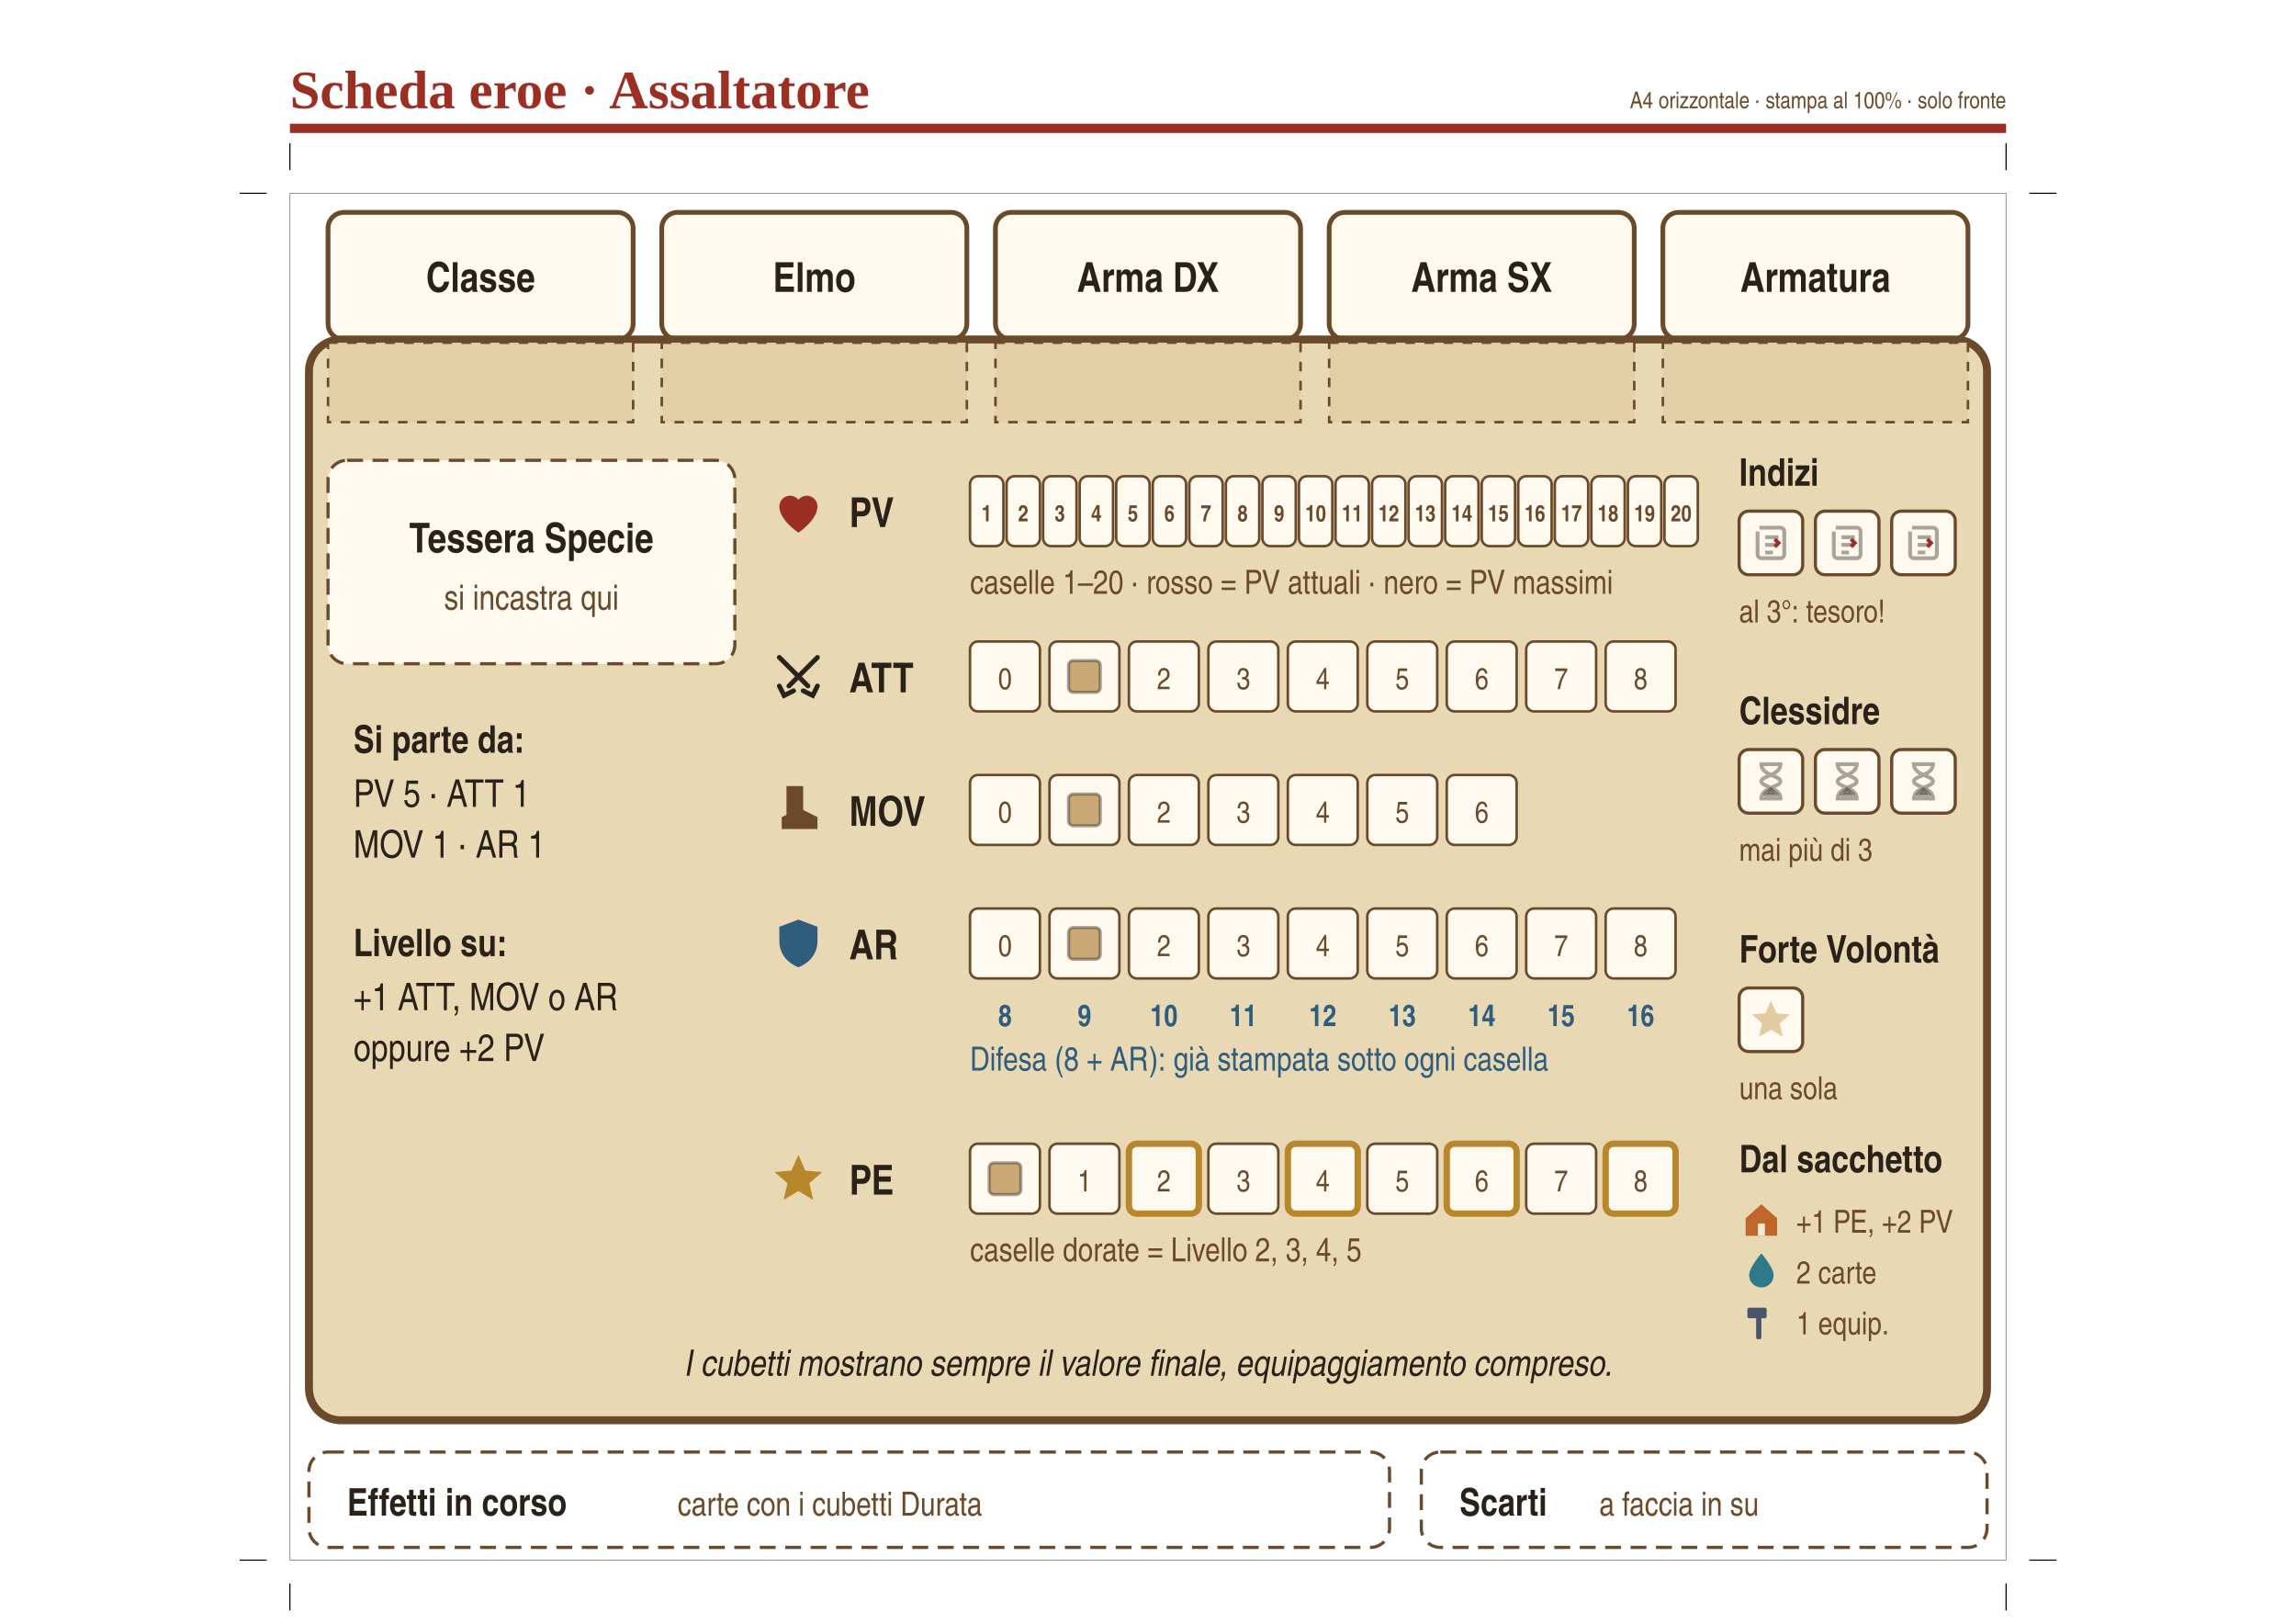
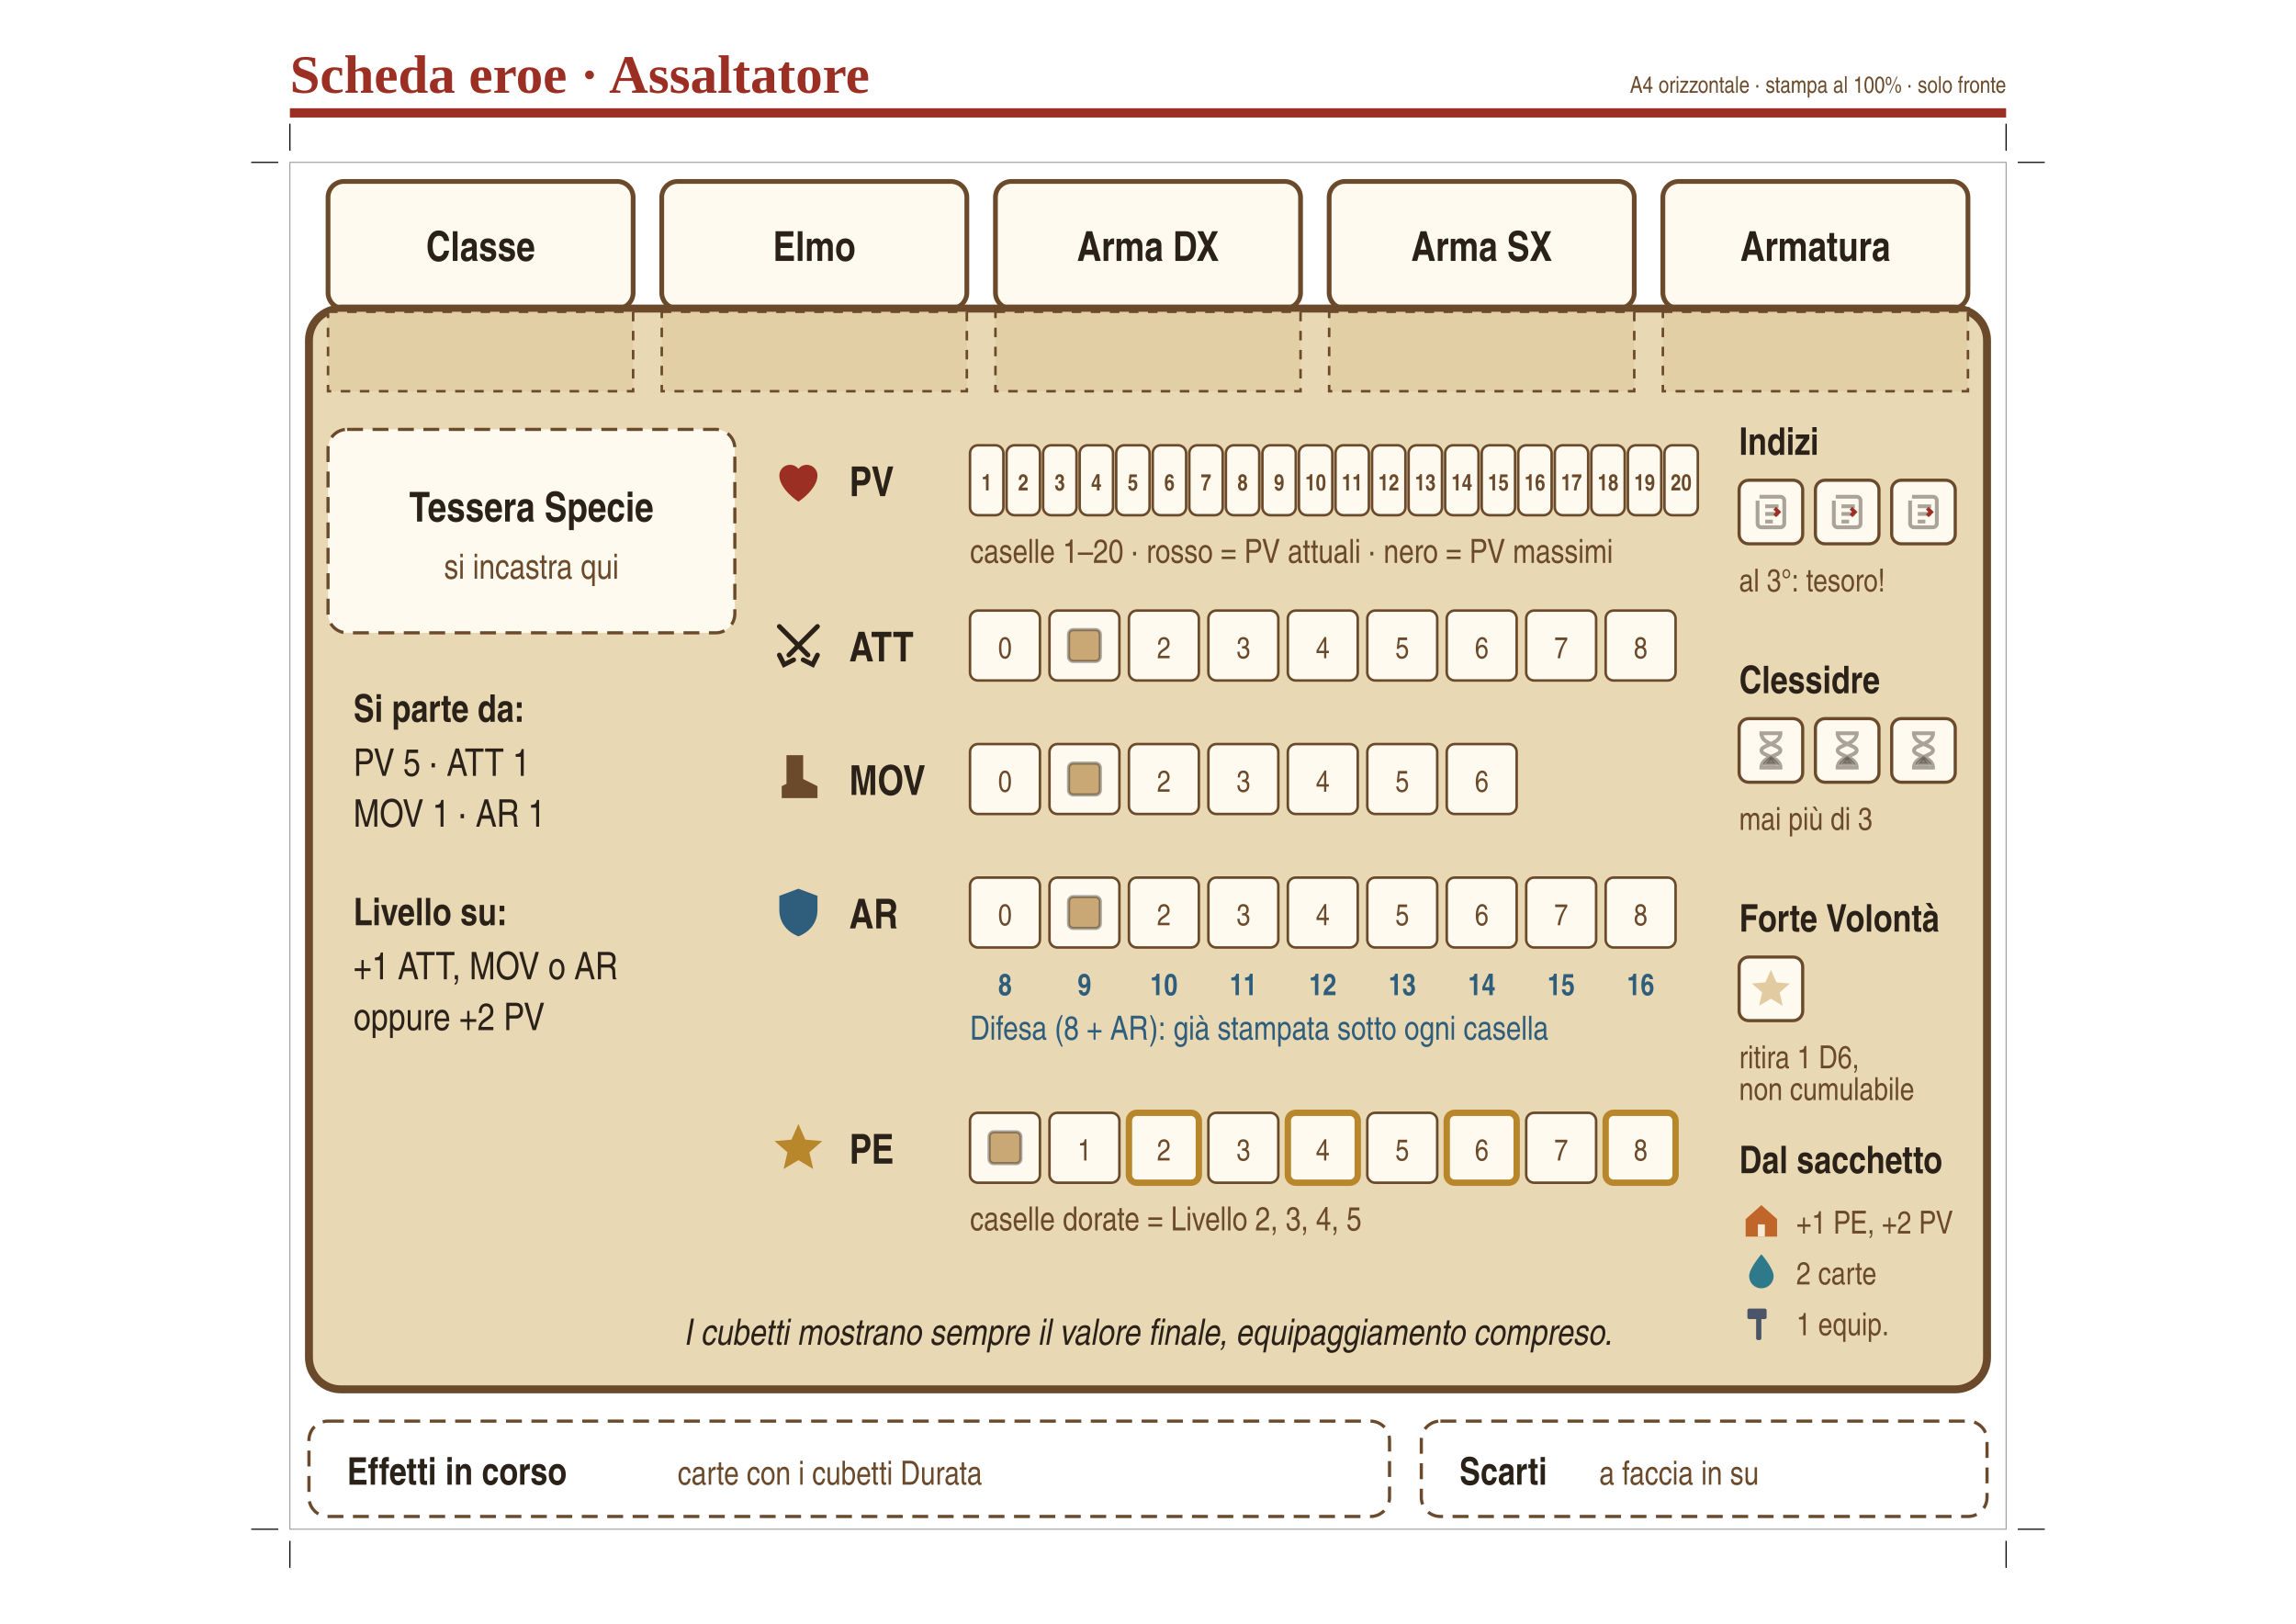
<svg xmlns="http://www.w3.org/2000/svg" width="297mm" height="210mm" viewBox="0 0 297 210" font-family="Liberation Sans Narrow">
-   <text x="37.50" y="14.00" font-family="Liberation Serif" font-size="7.00" fill="#9c2f24" text-anchor="start" font-weight="bold">Scheda eroe · Assaltatore</text>
-   <text x="259.50" y="14.00" font-family="Liberation Sans Narrow" font-size="3.00" fill="#6b4a2b" text-anchor="end">A4 orizzontale · stampa al 100% · solo fronte</text>
-   <rect x="37.5" y="16" width="222.0" height="1.2" fill="#9c2f24" />
-   <g id="scheda" font-family="Liberation Sans Narrow" transform="translate(37.500,25.0) scale(0.41111)">
+   <text x="37.50" y="12.00" font-family="Liberation Serif" font-size="7.00" fill="#9c2f24" text-anchor="start" font-weight="bold">Scheda eroe · Assaltatore</text>
+   <text x="259.50" y="12.00" font-family="Liberation Sans Narrow" font-size="3.00" fill="#6b4a2b" text-anchor="end">A4 orizzontale · stampa al 100% · solo fronte</text>
+   <rect x="37.5" y="14" width="222.0" height="1.2" fill="#9c2f24" />
+   <g id="scheda" font-family="Liberation Sans Narrow" transform="translate(37.500,21.0) scale(0.41111)">
    <rect x="12" y="6" width="96" height="40" rx="5" fill="#fffaf0" stroke="#6b4a2b" stroke-width="1.5" />
    <text x="60" y="31" text-anchor="middle" font-weight="bold" font-size="13" fill="#2a2118">Classe</text>
    <rect x="12" y="46" width="96" height="26" fill="none" stroke="#6b4a2b" stroke-dasharray="3 3" />
    <rect x="117" y="6" width="96" height="40" rx="5" fill="#fffaf0" stroke="#6b4a2b" stroke-width="1.5" />
    <text x="165" y="31" text-anchor="middle" font-weight="bold" font-size="13" fill="#2a2118">Elmo</text>
    <rect x="117" y="46" width="96" height="26" fill="none" stroke="#6b4a2b" stroke-dasharray="3 3" />
    <rect x="222" y="6" width="96" height="40" rx="5" fill="#fffaf0" stroke="#6b4a2b" stroke-width="1.5" />
    <text x="270" y="31" text-anchor="middle" font-weight="bold" font-size="13" fill="#2a2118">Arma DX</text>
    <rect x="222" y="46" width="96" height="26" fill="none" stroke="#6b4a2b" stroke-dasharray="3 3" />
    <rect x="327" y="6" width="96" height="40" rx="5" fill="#fffaf0" stroke="#6b4a2b" stroke-width="1.5" />
    <text x="375" y="31" text-anchor="middle" font-weight="bold" font-size="13" fill="#2a2118">Arma SX</text>
    <rect x="327" y="46" width="96" height="26" fill="none" stroke="#6b4a2b" stroke-dasharray="3 3" />
    <rect x="432" y="6" width="96" height="40" rx="5" fill="#fffaf0" stroke="#6b4a2b" stroke-width="1.5" />
    <text x="480" y="31" text-anchor="middle" font-weight="bold" font-size="13" fill="#2a2118">Armatura</text>
    <rect x="432" y="46" width="96" height="26" fill="none" stroke="#6b4a2b" stroke-dasharray="3 3" />
    <rect x="6" y="46" width="528" height="340" rx="10" fill="#e9d8b4" stroke="#6b4a2b" stroke-width="2.5" />
    <rect x="12" y="47" width="96" height="25" fill="#e2cfa6" stroke="#6b4a2b" stroke-width="0.8" stroke-dasharray="3 3" />
    <rect x="117" y="47" width="96" height="25" fill="#e2cfa6" stroke="#6b4a2b" stroke-width="0.8" stroke-dasharray="3 3" />
    <rect x="222" y="47" width="96" height="25" fill="#e2cfa6" stroke="#6b4a2b" stroke-width="0.8" stroke-dasharray="3 3" />
    <rect x="327" y="47" width="96" height="25" fill="#e2cfa6" stroke="#6b4a2b" stroke-width="0.8" stroke-dasharray="3 3" />
    <rect x="432" y="47" width="96" height="25" fill="#e2cfa6" stroke="#6b4a2b" stroke-width="0.8" stroke-dasharray="3 3" />
    <rect x="12" y="84" width="128" height="64" rx="6" fill="#fffaf0" stroke="#6b4a2b" stroke-dasharray="5 3" />
    <text x="76" y="113" text-anchor="middle" font-weight="bold" font-size="13" fill="#2a2118">Tessera Specie</text>
    <text x="76" y="131" text-anchor="middle" font-size="11" fill="#6b4a2b">si incastra qui</text>
    <text x="20" y="176" font-weight="bold" font-size="12" fill="#2a2118">Si parte da:</text>
    <text x="20" y="193" font-size="12" fill="#2a2118">PV 5 · ATT 1</text>
    <text x="20" y="209" font-size="12" fill="#2a2118">MOV 1 · AR 1</text>
    <text x="20" y="240" font-weight="bold" font-size="12" fill="#2a2118">Livello su:</text>
    <text x="20" y="257" font-size="12" fill="#2a2118">+1 ATT, MOV o AR</text>
    <text x="20" y="273" font-size="12" fill="#2a2118">oppure +2 PV</text>
    <g transform="translate(151.00,91.00) scale(0.75)">
      <path d="M12 21s-8-5.2-8-11a4.5 4.5 0 0 1 8-2.8A4.5 4.5 0 0 1 20 10c0 5.8-8 11-8 11z" fill="#9c2f24" />
    </g>
    <text x="176" y="105" font-weight="bold" font-size="13" fill="#2a2118">PV</text>
    <rect x="214.0" y="89" width="10.5" height="22" rx="2.5" fill="#fffaf0" stroke="#6b4a2b" stroke-width="0.8" />
    <text x="219.25" y="103.2" text-anchor="middle" font-size="7.2" font-weight="bold" fill="#6b4a2b">1</text>
    <rect x="225.5" y="89" width="10.5" height="22" rx="2.5" fill="#fffaf0" stroke="#6b4a2b" stroke-width="0.8" />
    <text x="230.75" y="103.2" text-anchor="middle" font-size="7.2" font-weight="bold" fill="#6b4a2b">2</text>
    <rect x="237.0" y="89" width="10.5" height="22" rx="2.5" fill="#fffaf0" stroke="#6b4a2b" stroke-width="0.8" />
    <text x="242.25" y="103.2" text-anchor="middle" font-size="7.2" font-weight="bold" fill="#6b4a2b">3</text>
    <rect x="248.5" y="89" width="10.5" height="22" rx="2.5" fill="#fffaf0" stroke="#6b4a2b" stroke-width="0.8" />
    <text x="253.75" y="103.2" text-anchor="middle" font-size="7.2" font-weight="bold" fill="#6b4a2b">4</text>
    <rect x="260.0" y="89" width="10.5" height="22" rx="2.5" fill="#fffaf0" stroke="#6b4a2b" stroke-width="0.8" />
    <text x="265.25" y="103.2" text-anchor="middle" font-size="7.2" font-weight="bold" fill="#6b4a2b">5</text>
    <rect x="271.5" y="89" width="10.5" height="22" rx="2.5" fill="#fffaf0" stroke="#6b4a2b" stroke-width="0.8" />
    <text x="276.75" y="103.2" text-anchor="middle" font-size="7.2" font-weight="bold" fill="#6b4a2b">6</text>
    <rect x="283.0" y="89" width="10.5" height="22" rx="2.5" fill="#fffaf0" stroke="#6b4a2b" stroke-width="0.8" />
    <text x="288.25" y="103.2" text-anchor="middle" font-size="7.2" font-weight="bold" fill="#6b4a2b">7</text>
    <rect x="294.5" y="89" width="10.5" height="22" rx="2.5" fill="#fffaf0" stroke="#6b4a2b" stroke-width="0.8" />
    <text x="299.75" y="103.2" text-anchor="middle" font-size="7.2" font-weight="bold" fill="#6b4a2b">8</text>
    <rect x="306.0" y="89" width="10.5" height="22" rx="2.5" fill="#fffaf0" stroke="#6b4a2b" stroke-width="0.8" />
    <text x="311.25" y="103.2" text-anchor="middle" font-size="7.2" font-weight="bold" fill="#6b4a2b">9</text>
    <rect x="317.5" y="89" width="10.5" height="22" rx="2.5" fill="#fffaf0" stroke="#6b4a2b" stroke-width="0.8" />
    <text x="322.75" y="103.2" text-anchor="middle" font-size="7.2" font-weight="bold" fill="#6b4a2b">10</text>
    <rect x="329.0" y="89" width="10.5" height="22" rx="2.5" fill="#fffaf0" stroke="#6b4a2b" stroke-width="0.8" />
    <text x="334.25" y="103.2" text-anchor="middle" font-size="7.2" font-weight="bold" fill="#6b4a2b">11</text>
    <rect x="340.5" y="89" width="10.5" height="22" rx="2.5" fill="#fffaf0" stroke="#6b4a2b" stroke-width="0.8" />
    <text x="345.75" y="103.2" text-anchor="middle" font-size="7.2" font-weight="bold" fill="#6b4a2b">12</text>
    <rect x="352.0" y="89" width="10.5" height="22" rx="2.5" fill="#fffaf0" stroke="#6b4a2b" stroke-width="0.8" />
    <text x="357.25" y="103.2" text-anchor="middle" font-size="7.2" font-weight="bold" fill="#6b4a2b">13</text>
    <rect x="363.5" y="89" width="10.5" height="22" rx="2.5" fill="#fffaf0" stroke="#6b4a2b" stroke-width="0.8" />
    <text x="368.75" y="103.2" text-anchor="middle" font-size="7.2" font-weight="bold" fill="#6b4a2b">14</text>
    <rect x="375.0" y="89" width="10.5" height="22" rx="2.5" fill="#fffaf0" stroke="#6b4a2b" stroke-width="0.8" />
    <text x="380.25" y="103.2" text-anchor="middle" font-size="7.2" font-weight="bold" fill="#6b4a2b">15</text>
    <rect x="386.5" y="89" width="10.5" height="22" rx="2.5" fill="#fffaf0" stroke="#6b4a2b" stroke-width="0.8" />
    <text x="391.75" y="103.2" text-anchor="middle" font-size="7.2" font-weight="bold" fill="#6b4a2b">16</text>
    <rect x="398.0" y="89" width="10.5" height="22" rx="2.5" fill="#fffaf0" stroke="#6b4a2b" stroke-width="0.8" />
    <text x="403.25" y="103.2" text-anchor="middle" font-size="7.2" font-weight="bold" fill="#6b4a2b">17</text>
    <rect x="409.5" y="89" width="10.5" height="22" rx="2.5" fill="#fffaf0" stroke="#6b4a2b" stroke-width="0.8" />
    <text x="414.75" y="103.2" text-anchor="middle" font-size="7.2" font-weight="bold" fill="#6b4a2b">18</text>
    <rect x="421.0" y="89" width="10.5" height="22" rx="2.5" fill="#fffaf0" stroke="#6b4a2b" stroke-width="0.8" />
    <text x="426.25" y="103.2" text-anchor="middle" font-size="7.2" font-weight="bold" fill="#6b4a2b">19</text>
    <rect x="432.5" y="89" width="10.5" height="22" rx="2.5" fill="#fffaf0" stroke="#6b4a2b" stroke-width="0.8" />
    <text x="437.75" y="103.2" text-anchor="middle" font-size="7.2" font-weight="bold" fill="#6b4a2b">20</text>
    <text x="214" y="126" font-size="10.5" fill="#6b4a2b">caselle 1–20 · rosso = PV attuali · nero = PV massimi</text>
    <g transform="translate(151.00,143.00) scale(0.75)" fill="none" stroke="#2a2118" stroke-width="2" stroke-linecap="round">
      <path d="M4 4l12 12M20 4L8 16M14 18l4 2 2-4M10 18l-4 2-2-4" />
    </g>
    <text x="176" y="157" font-weight="bold" font-size="13" fill="#2a2118">ATT</text>
    <rect x="214" y="141" width="22" height="22" rx="2.5" fill="#fffaf0" stroke="#6b4a2b" stroke-width="0.8" />
    <text x="225.0" y="156" text-anchor="middle" font-size="9.5" fill="#6b4a2b">0</text>
    <rect x="239" y="141" width="22" height="22" rx="2.5" fill="#fffaf0" stroke="#6b4a2b" stroke-width="0.8" />
    <text x="250.0" y="156" text-anchor="middle" font-size="9.5" fill="#6b4a2b">1</text>
    <rect x="264" y="141" width="22" height="22" rx="2.5" fill="#fffaf0" stroke="#6b4a2b" stroke-width="0.8" />
    <text x="275.0" y="156" text-anchor="middle" font-size="9.5" fill="#6b4a2b">2</text>
    <rect x="289" y="141" width="22" height="22" rx="2.5" fill="#fffaf0" stroke="#6b4a2b" stroke-width="0.8" />
    <text x="300.0" y="156" text-anchor="middle" font-size="9.5" fill="#6b4a2b">3</text>
    <rect x="314" y="141" width="22" height="22" rx="2.5" fill="#fffaf0" stroke="#6b4a2b" stroke-width="0.8" />
    <text x="325.0" y="156" text-anchor="middle" font-size="9.5" fill="#6b4a2b">4</text>
    <rect x="339" y="141" width="22" height="22" rx="2.5" fill="#fffaf0" stroke="#6b4a2b" stroke-width="0.8" />
    <text x="350.0" y="156" text-anchor="middle" font-size="9.5" fill="#6b4a2b">5</text>
    <rect x="364" y="141" width="22" height="22" rx="2.5" fill="#fffaf0" stroke="#6b4a2b" stroke-width="0.8" />
    <text x="375.0" y="156" text-anchor="middle" font-size="9.5" fill="#6b4a2b">6</text>
    <rect x="389" y="141" width="22" height="22" rx="2.5" fill="#fffaf0" stroke="#6b4a2b" stroke-width="0.8" />
    <text x="400.0" y="156" text-anchor="middle" font-size="9.5" fill="#6b4a2b">7</text>
    <rect x="414" y="141" width="22" height="22" rx="2.5" fill="#fffaf0" stroke="#6b4a2b" stroke-width="0.8" />
    <text x="425.0" y="156" text-anchor="middle" font-size="9.5" fill="#6b4a2b">8</text>
    <rect x="245.0" y="147" width="10" height="10" rx="1.5" fill="#c9a875" stroke="#00000055" />
    <g transform="translate(151.00,185.00) scale(0.75)">
      <path d="M7 2h7v10l6 3v5H5v-5l2-1z" fill="#6b4a2b" />
    </g>
    <text x="176" y="199" font-weight="bold" font-size="13" fill="#2a2118">MOV</text>
    <rect x="214" y="183" width="22" height="22" rx="2.5" fill="#fffaf0" stroke="#6b4a2b" stroke-width="0.8" />
    <text x="225.0" y="198" text-anchor="middle" font-size="9.5" fill="#6b4a2b">0</text>
    <rect x="239" y="183" width="22" height="22" rx="2.5" fill="#fffaf0" stroke="#6b4a2b" stroke-width="0.8" />
    <text x="250.0" y="198" text-anchor="middle" font-size="9.5" fill="#6b4a2b">1</text>
    <rect x="264" y="183" width="22" height="22" rx="2.5" fill="#fffaf0" stroke="#6b4a2b" stroke-width="0.8" />
    <text x="275.0" y="198" text-anchor="middle" font-size="9.5" fill="#6b4a2b">2</text>
    <rect x="289" y="183" width="22" height="22" rx="2.5" fill="#fffaf0" stroke="#6b4a2b" stroke-width="0.8" />
    <text x="300.0" y="198" text-anchor="middle" font-size="9.5" fill="#6b4a2b">3</text>
    <rect x="314" y="183" width="22" height="22" rx="2.5" fill="#fffaf0" stroke="#6b4a2b" stroke-width="0.8" />
    <text x="325.0" y="198" text-anchor="middle" font-size="9.5" fill="#6b4a2b">4</text>
    <rect x="339" y="183" width="22" height="22" rx="2.5" fill="#fffaf0" stroke="#6b4a2b" stroke-width="0.8" />
    <text x="350.0" y="198" text-anchor="middle" font-size="9.5" fill="#6b4a2b">5</text>
    <rect x="364" y="183" width="22" height="22" rx="2.5" fill="#fffaf0" stroke="#6b4a2b" stroke-width="0.8" />
    <text x="375.0" y="198" text-anchor="middle" font-size="9.5" fill="#6b4a2b">6</text>
    <rect x="245.0" y="189" width="10" height="10" rx="1.5" fill="#c9a875" stroke="#00000055" />
    <g transform="translate(151.00,227.00) scale(0.75)">
      <path d="M12 2l8 3v6c0 5.5-3.6 9.3-8 11-4.4-1.7-8-5.5-8-11V5z" fill="#2f5d7c" />
    </g>
    <text x="176" y="241" font-weight="bold" font-size="13" fill="#2a2118">AR</text>
    <rect x="214" y="225" width="22" height="22" rx="2.5" fill="#fffaf0" stroke="#6b4a2b" stroke-width="0.8" />
    <text x="225.0" y="240" text-anchor="middle" font-size="9.5" fill="#6b4a2b">0</text>
    <rect x="239" y="225" width="22" height="22" rx="2.5" fill="#fffaf0" stroke="#6b4a2b" stroke-width="0.8" />
    <text x="250.0" y="240" text-anchor="middle" font-size="9.5" fill="#6b4a2b">1</text>
    <rect x="264" y="225" width="22" height="22" rx="2.5" fill="#fffaf0" stroke="#6b4a2b" stroke-width="0.8" />
    <text x="275.0" y="240" text-anchor="middle" font-size="9.5" fill="#6b4a2b">2</text>
    <rect x="289" y="225" width="22" height="22" rx="2.5" fill="#fffaf0" stroke="#6b4a2b" stroke-width="0.8" />
    <text x="300.0" y="240" text-anchor="middle" font-size="9.5" fill="#6b4a2b">3</text>
    <rect x="314" y="225" width="22" height="22" rx="2.5" fill="#fffaf0" stroke="#6b4a2b" stroke-width="0.8" />
    <text x="325.0" y="240" text-anchor="middle" font-size="9.5" fill="#6b4a2b">4</text>
    <rect x="339" y="225" width="22" height="22" rx="2.5" fill="#fffaf0" stroke="#6b4a2b" stroke-width="0.8" />
    <text x="350.0" y="240" text-anchor="middle" font-size="9.5" fill="#6b4a2b">5</text>
    <rect x="364" y="225" width="22" height="22" rx="2.5" fill="#fffaf0" stroke="#6b4a2b" stroke-width="0.8" />
    <text x="375.0" y="240" text-anchor="middle" font-size="9.5" fill="#6b4a2b">6</text>
    <rect x="389" y="225" width="22" height="22" rx="2.5" fill="#fffaf0" stroke="#6b4a2b" stroke-width="0.8" />
    <text x="400.0" y="240" text-anchor="middle" font-size="9.5" fill="#6b4a2b">7</text>
    <rect x="414" y="225" width="22" height="22" rx="2.5" fill="#fffaf0" stroke="#6b4a2b" stroke-width="0.8" />
    <text x="425.0" y="240" text-anchor="middle" font-size="9.5" fill="#6b4a2b">8</text>
    <rect x="245.0" y="231" width="10" height="10" rx="1.5" fill="#c9a875" stroke="#00000055" />
    <text x="225" y="262" text-anchor="middle" font-size="9.5" font-weight="bold" fill="#2f5d7c">8</text>
    <text x="250" y="262" text-anchor="middle" font-size="9.5" font-weight="bold" fill="#2f5d7c">9</text>
    <text x="275" y="262" text-anchor="middle" font-size="9.5" font-weight="bold" fill="#2f5d7c">10</text>
    <text x="300" y="262" text-anchor="middle" font-size="9.5" font-weight="bold" fill="#2f5d7c">11</text>
    <text x="325" y="262" text-anchor="middle" font-size="9.5" font-weight="bold" fill="#2f5d7c">12</text>
    <text x="350" y="262" text-anchor="middle" font-size="9.5" font-weight="bold" fill="#2f5d7c">13</text>
    <text x="375" y="262" text-anchor="middle" font-size="9.5" font-weight="bold" fill="#2f5d7c">14</text>
    <text x="400" y="262" text-anchor="middle" font-size="9.5" font-weight="bold" fill="#2f5d7c">15</text>
    <text x="425" y="262" text-anchor="middle" font-size="9.5" font-weight="bold" fill="#2f5d7c">16</text>
    <text x="214" y="276" font-size="10.5" fill="#2f5d7c">Difesa (8 + AR): già stampata sotto ogni casella</text>
    <g transform="translate(151.00,301.00) scale(0.75)">
      <path d="M12 2l2.9 6.6 7.1.6-5.4 4.7 1.6 7L12 17.2 5.8 20.9l1.6-7L2 9.2l7.1-.6z" fill="#b8862b" />
    </g>
    <text x="176" y="315" font-weight="bold" font-size="13" fill="#2a2118">PE</text>
    <rect x="214" y="299" width="22" height="22" rx="2.5" fill="#fffaf0" stroke="#6b4a2b" stroke-width="0.8" />
    <text x="225.0" y="314" text-anchor="middle" font-size="9.5" fill="#6b4a2b">0</text>
    <rect x="239" y="299" width="22" height="22" rx="2.5" fill="#fffaf0" stroke="#6b4a2b" stroke-width="0.8" />
    <text x="250.0" y="314" text-anchor="middle" font-size="9.5" fill="#6b4a2b">1</text>
    <rect x="264" y="299" width="22" height="22" rx="2.5" fill="#fffaf0" stroke="#b8862b" stroke-width="2" />
    <text x="275.0" y="314" text-anchor="middle" font-size="9.5" fill="#6b4a2b">2</text>
    <rect x="289" y="299" width="22" height="22" rx="2.5" fill="#fffaf0" stroke="#6b4a2b" stroke-width="0.8" />
    <text x="300.0" y="314" text-anchor="middle" font-size="9.5" fill="#6b4a2b">3</text>
    <rect x="314" y="299" width="22" height="22" rx="2.5" fill="#fffaf0" stroke="#b8862b" stroke-width="2" />
    <text x="325.0" y="314" text-anchor="middle" font-size="9.5" fill="#6b4a2b">4</text>
    <rect x="339" y="299" width="22" height="22" rx="2.5" fill="#fffaf0" stroke="#6b4a2b" stroke-width="0.8" />
    <text x="350.0" y="314" text-anchor="middle" font-size="9.5" fill="#6b4a2b">5</text>
    <rect x="364" y="299" width="22" height="22" rx="2.5" fill="#fffaf0" stroke="#b8862b" stroke-width="2" />
    <text x="375.0" y="314" text-anchor="middle" font-size="9.5" fill="#6b4a2b">6</text>
    <rect x="389" y="299" width="22" height="22" rx="2.5" fill="#fffaf0" stroke="#6b4a2b" stroke-width="0.8" />
    <text x="400.0" y="314" text-anchor="middle" font-size="9.5" fill="#6b4a2b">7</text>
    <rect x="414" y="299" width="22" height="22" rx="2.5" fill="#fffaf0" stroke="#b8862b" stroke-width="2" />
    <text x="425.0" y="314" text-anchor="middle" font-size="9.5" fill="#6b4a2b">8</text>
    <rect x="220.0" y="305" width="10" height="10" rx="1.5" fill="#c9a875" stroke="#00000055" />
    <text x="214" y="336" font-size="10.5" fill="#6b4a2b">caselle dorate = Livello 2, 3, 4, 5</text>
    <text x="456" y="92" font-weight="bold" font-size="12" fill="#2a2118">Indizi</text>
    <rect x="456" y="100" width="20" height="20" rx="3" fill="#fffaf0" stroke="#6b4a2b" />
    <g transform="translate(458.80,102.80) scale(0.6)" fill="none" stroke="#2a211866" stroke-width="2">
      <path d="M6 4h11a2 2 0 0 1 2 2v12a2 2 0 0 1-2 2H7a2 2 0 0 1-2-2V6" />
      <path d="M9 9h7M9 13h7M9 17h4" />
      <path d="M14 10l2 2-2 2" stroke="#9c2f24" />
    </g>
    <rect x="480" y="100" width="20" height="20" rx="3" fill="#fffaf0" stroke="#6b4a2b" />
    <g transform="translate(482.80,102.80) scale(0.6)" fill="none" stroke="#2a211866" stroke-width="2">
      <path d="M6 4h11a2 2 0 0 1 2 2v12a2 2 0 0 1-2 2H7a2 2 0 0 1-2-2V6" />
      <path d="M9 9h7M9 13h7M9 17h4" />
      <path d="M14 10l2 2-2 2" stroke="#9c2f24" />
    </g>
    <rect x="504" y="100" width="20" height="20" rx="3" fill="#fffaf0" stroke="#6b4a2b" />
    <g transform="translate(506.80,102.80) scale(0.6)" fill="none" stroke="#2a211866" stroke-width="2">
      <path d="M6 4h11a2 2 0 0 1 2 2v12a2 2 0 0 1-2 2H7a2 2 0 0 1-2-2V6" />
      <path d="M9 9h7M9 13h7M9 17h4" />
      <path d="M14 10l2 2-2 2" stroke="#9c2f24" />
    </g>
    <text x="456" y="135" font-size="10" fill="#6b4a2b">al 3°: tesoro!</text>
    <text x="456" y="167" font-weight="bold" font-size="12" fill="#2a2118">Clessidre</text>
    <rect x="456" y="175" width="20" height="20" rx="3" fill="#fffaf0" stroke="#6b4a2b" />
    <g transform="translate(458.80,177.80) scale(0.6)" fill="none" stroke="#2a211866" stroke-width="2" stroke-linejoin="round">
      <path d="M6 3h12M6 21h12M7 3c0 6 10 6 10 9s-10 3-10 9M17 3c0 6-10 6-10 9s10 3 10 9" />
      <path d="M9 19h6l-3-3z" fill="#2a211866" />
    </g>
    <rect x="480" y="175" width="20" height="20" rx="3" fill="#fffaf0" stroke="#6b4a2b" />
    <g transform="translate(482.80,177.80) scale(0.6)" fill="none" stroke="#2a211866" stroke-width="2" stroke-linejoin="round">
      <path d="M6 3h12M6 21h12M7 3c0 6 10 6 10 9s-10 3-10 9M17 3c0 6-10 6-10 9s10 3 10 9" />
      <path d="M9 19h6l-3-3z" fill="#2a211866" />
    </g>
    <rect x="504" y="175" width="20" height="20" rx="3" fill="#fffaf0" stroke="#6b4a2b" />
    <g transform="translate(506.80,177.80) scale(0.6)" fill="none" stroke="#2a211866" stroke-width="2" stroke-linejoin="round">
      <path d="M6 3h12M6 21h12M7 3c0 6 10 6 10 9s-10 3-10 9M17 3c0 6-10 6-10 9s10 3 10 9" />
      <path d="M9 19h6l-3-3z" fill="#2a211866" />
    </g>
    <text x="456" y="210" font-size="10" fill="#6b4a2b">mai più di 3</text>
    <text x="456" y="242" font-weight="bold" font-size="12" fill="#2a2118">Forte Volontà</text>
    <rect x="456" y="250" width="20" height="20" rx="3" fill="#fffaf0" stroke="#6b4a2b" />
    <g transform="translate(458.80,252.80) scale(0.6)">
      <path d="M12 2l2.9 6.6 7.1.6-5.4 4.7 1.6 7L12 17.2 5.8 20.9l1.6-7L2 9.2l7.1-.6z" fill="#b8862b66" />
    </g>
-     <text x="456" y="285" font-size="10" fill="#6b4a2b">una sola</text>
-     <text x="456" y="308" font-weight="bold" font-size="12" fill="#2a2118">Dal sacchetto</text>
-     <g transform="translate(456.40,316.40) scale(0.55)">
+     <text x="456" y="285" font-size="10" fill="#6b4a2b">ritira 1 D6,</text>
+     <text x="456" y="295" font-size="10" fill="#6b4a2b">non cumulabile</text>
+     <text x="456" y="318" font-weight="bold" font-size="12" fill="#2a2118">Dal sacchetto</text>
+     <g transform="translate(456.40,326.40) scale(0.55)">
      <path d="M3 11l9-8 9 8v10H3z" fill="#c0662b" />
      <rect x="10" y="14" width="4" height="7" fill="#f4ead5" />
    </g>
-     <text x="474" y="327" font-size="10" fill="#6b4a2b">+1 PE, +2 PV</text>
-     <g transform="translate(456.40,332.40) scale(0.55)">
+     <text x="474" y="337" font-size="10" fill="#6b4a2b">+1 PE, +2 PV</text>
+     <g transform="translate(456.40,342.40) scale(0.55)">
      <path d="M12 2s7 8 7 12.5A7 7 0 0 1 5 14.5C5 10 12 2 12 2z" fill="#2f7a8a" />
    </g>
-     <text x="474" y="343" font-size="10" fill="#6b4a2b">2 carte</text>
-     <g transform="translate(456.40,348.40) scale(0.55)">
+     <text x="474" y="353" font-size="10" fill="#6b4a2b">2 carte</text>
+     <g transform="translate(456.40,358.40) scale(0.55)">
      <rect x="4" y="4" width="11" height="6" rx="1" fill="#4a5568" />
      <rect x="9" y="9" width="3" height="13" rx="1" fill="#4a5568" />
    </g>
-     <text x="474" y="359" font-size="10" fill="#6b4a2b">1 equip.</text>
+     <text x="474" y="369" font-size="10" fill="#6b4a2b">1 equip.</text>
    <text x="270" y="372" text-anchor="middle" font-size="11.5" font-style="italic" fill="#2a2118">I cubetti mostrano sempre il valore finale, equipaggiamento compreso.</text>
    <rect x="6" y="396" width="340" height="30" rx="6" fill="none" stroke="#6b4a2b" stroke-dasharray="5 3" />
    <text x="18" y="416" font-weight="bold" font-size="12" fill="#2a2118">Effetti in corso</text>
    <text x="122" y="416" font-size="10.5" fill="#6b4a2b">carte con i cubetti Durata</text>
    <rect x="356" y="396" width="178" height="30" rx="6" fill="none" stroke="#6b4a2b" stroke-dasharray="5 3" />
    <text x="368" y="416" font-weight="bold" font-size="12" fill="#2a2118">Scarti</text>
    <text x="412" y="416" font-size="10.5" fill="#6b4a2b">a faccia in su</text>
  </g>
-   <rect x="37.5" y="25.0" width="222.0" height="176.78" fill="none" stroke="#222222" stroke-width="0.12" opacity="0.5" />
+   <rect x="37.5" y="21.0" width="222.0" height="176.78" fill="none" stroke="#222222" stroke-width="0.12" opacity="0.5" />
  <g id="crop-marks">
-     <line x1="37.50" y1="18.50" x2="37.50" y2="22.00" stroke="#000" stroke-width="0.15" />
-     <line x1="37.50" y1="204.78" x2="37.50" y2="208.28" stroke="#000" stroke-width="0.15" />
-     <line x1="259.50" y1="18.50" x2="259.50" y2="22.00" stroke="#000" stroke-width="0.15" />
-     <line x1="259.50" y1="204.78" x2="259.50" y2="208.28" stroke="#000" stroke-width="0.15" />
-     <line x1="31.00" y1="25.00" x2="34.50" y2="25.00" stroke="#000" stroke-width="0.15" />
-     <line x1="262.50" y1="25.00" x2="266.00" y2="25.00" stroke="#000" stroke-width="0.15" />
-     <line x1="31.00" y1="201.78" x2="34.50" y2="201.78" stroke="#000" stroke-width="0.15" />
-     <line x1="262.50" y1="201.78" x2="266.00" y2="201.78" stroke="#000" stroke-width="0.15" />
+     <line x1="37.50" y1="16.00" x2="37.50" y2="19.50" stroke="#000" stroke-width="0.15" />
+     <line x1="37.50" y1="199.28" x2="37.50" y2="202.78" stroke="#000" stroke-width="0.15" />
+     <line x1="259.50" y1="16.00" x2="259.50" y2="19.50" stroke="#000" stroke-width="0.15" />
+     <line x1="259.50" y1="199.28" x2="259.50" y2="202.78" stroke="#000" stroke-width="0.15" />
+     <line x1="32.50" y1="21.00" x2="36.00" y2="21.00" stroke="#000" stroke-width="0.15" />
+     <line x1="261.00" y1="21.00" x2="264.50" y2="21.00" stroke="#000" stroke-width="0.15" />
+     <line x1="32.50" y1="197.78" x2="36.00" y2="197.78" stroke="#000" stroke-width="0.15" />
+     <line x1="261.00" y1="197.78" x2="264.50" y2="197.78" stroke="#000" stroke-width="0.15" />
  </g>
</svg>
